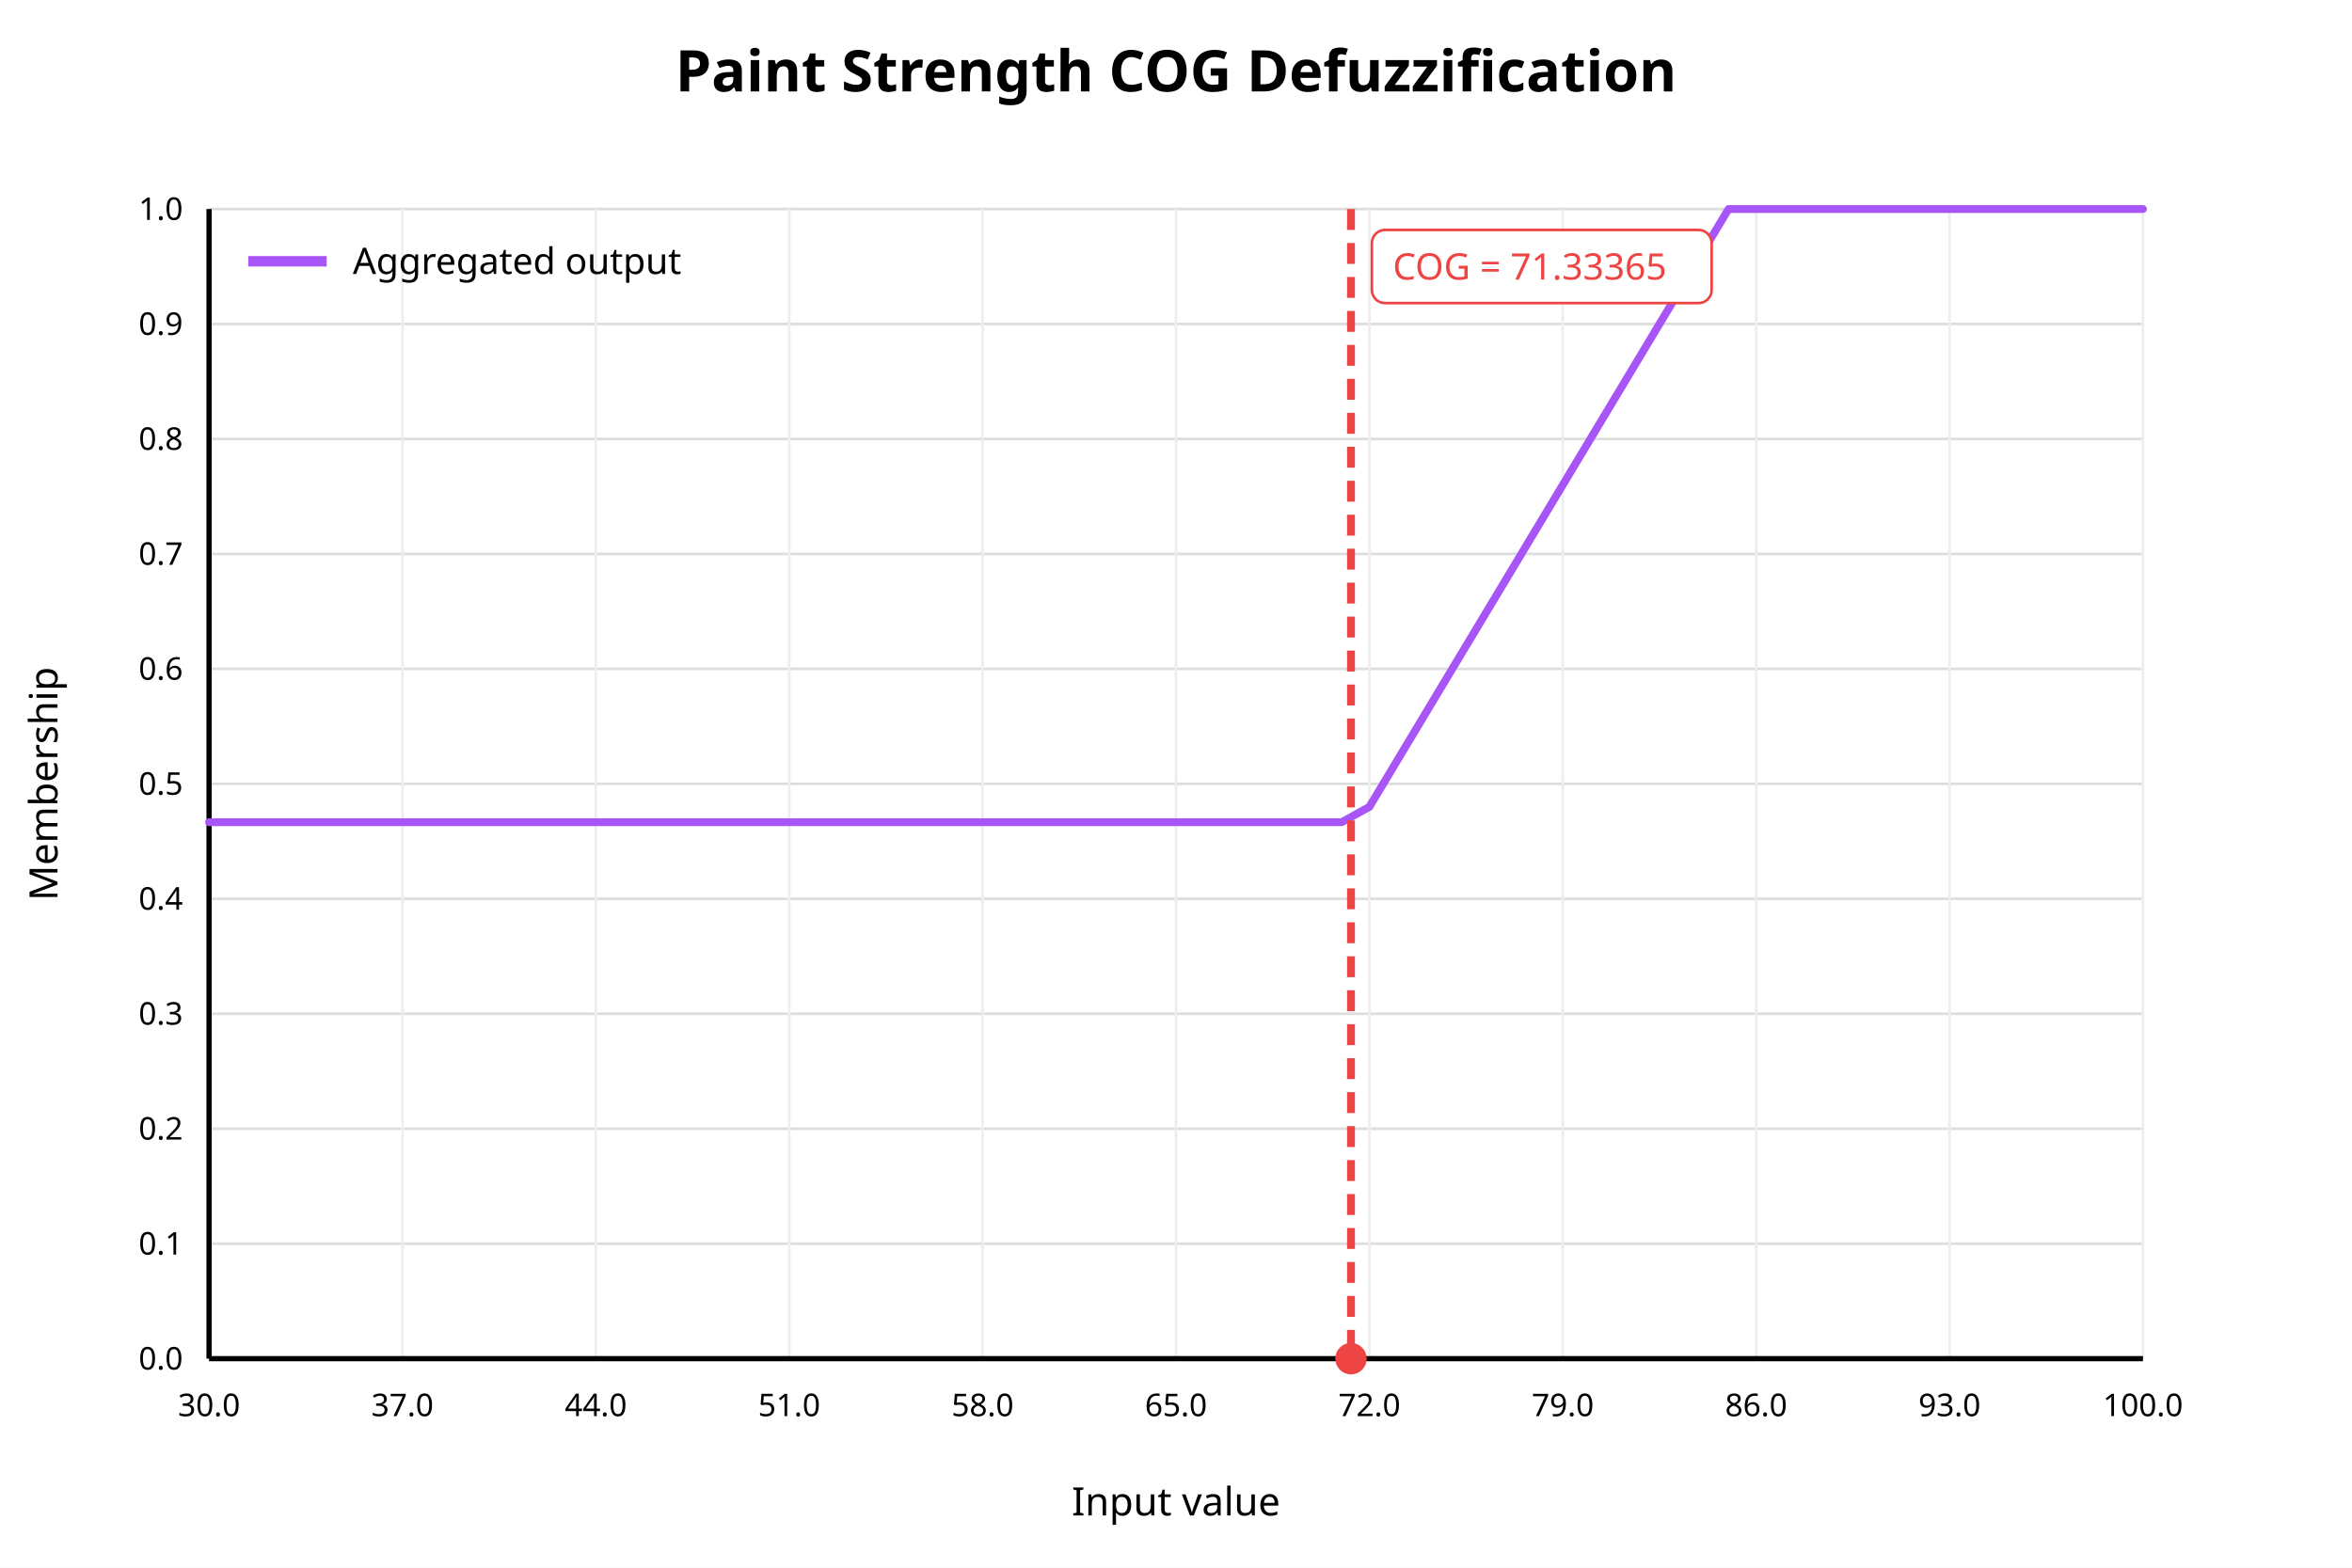
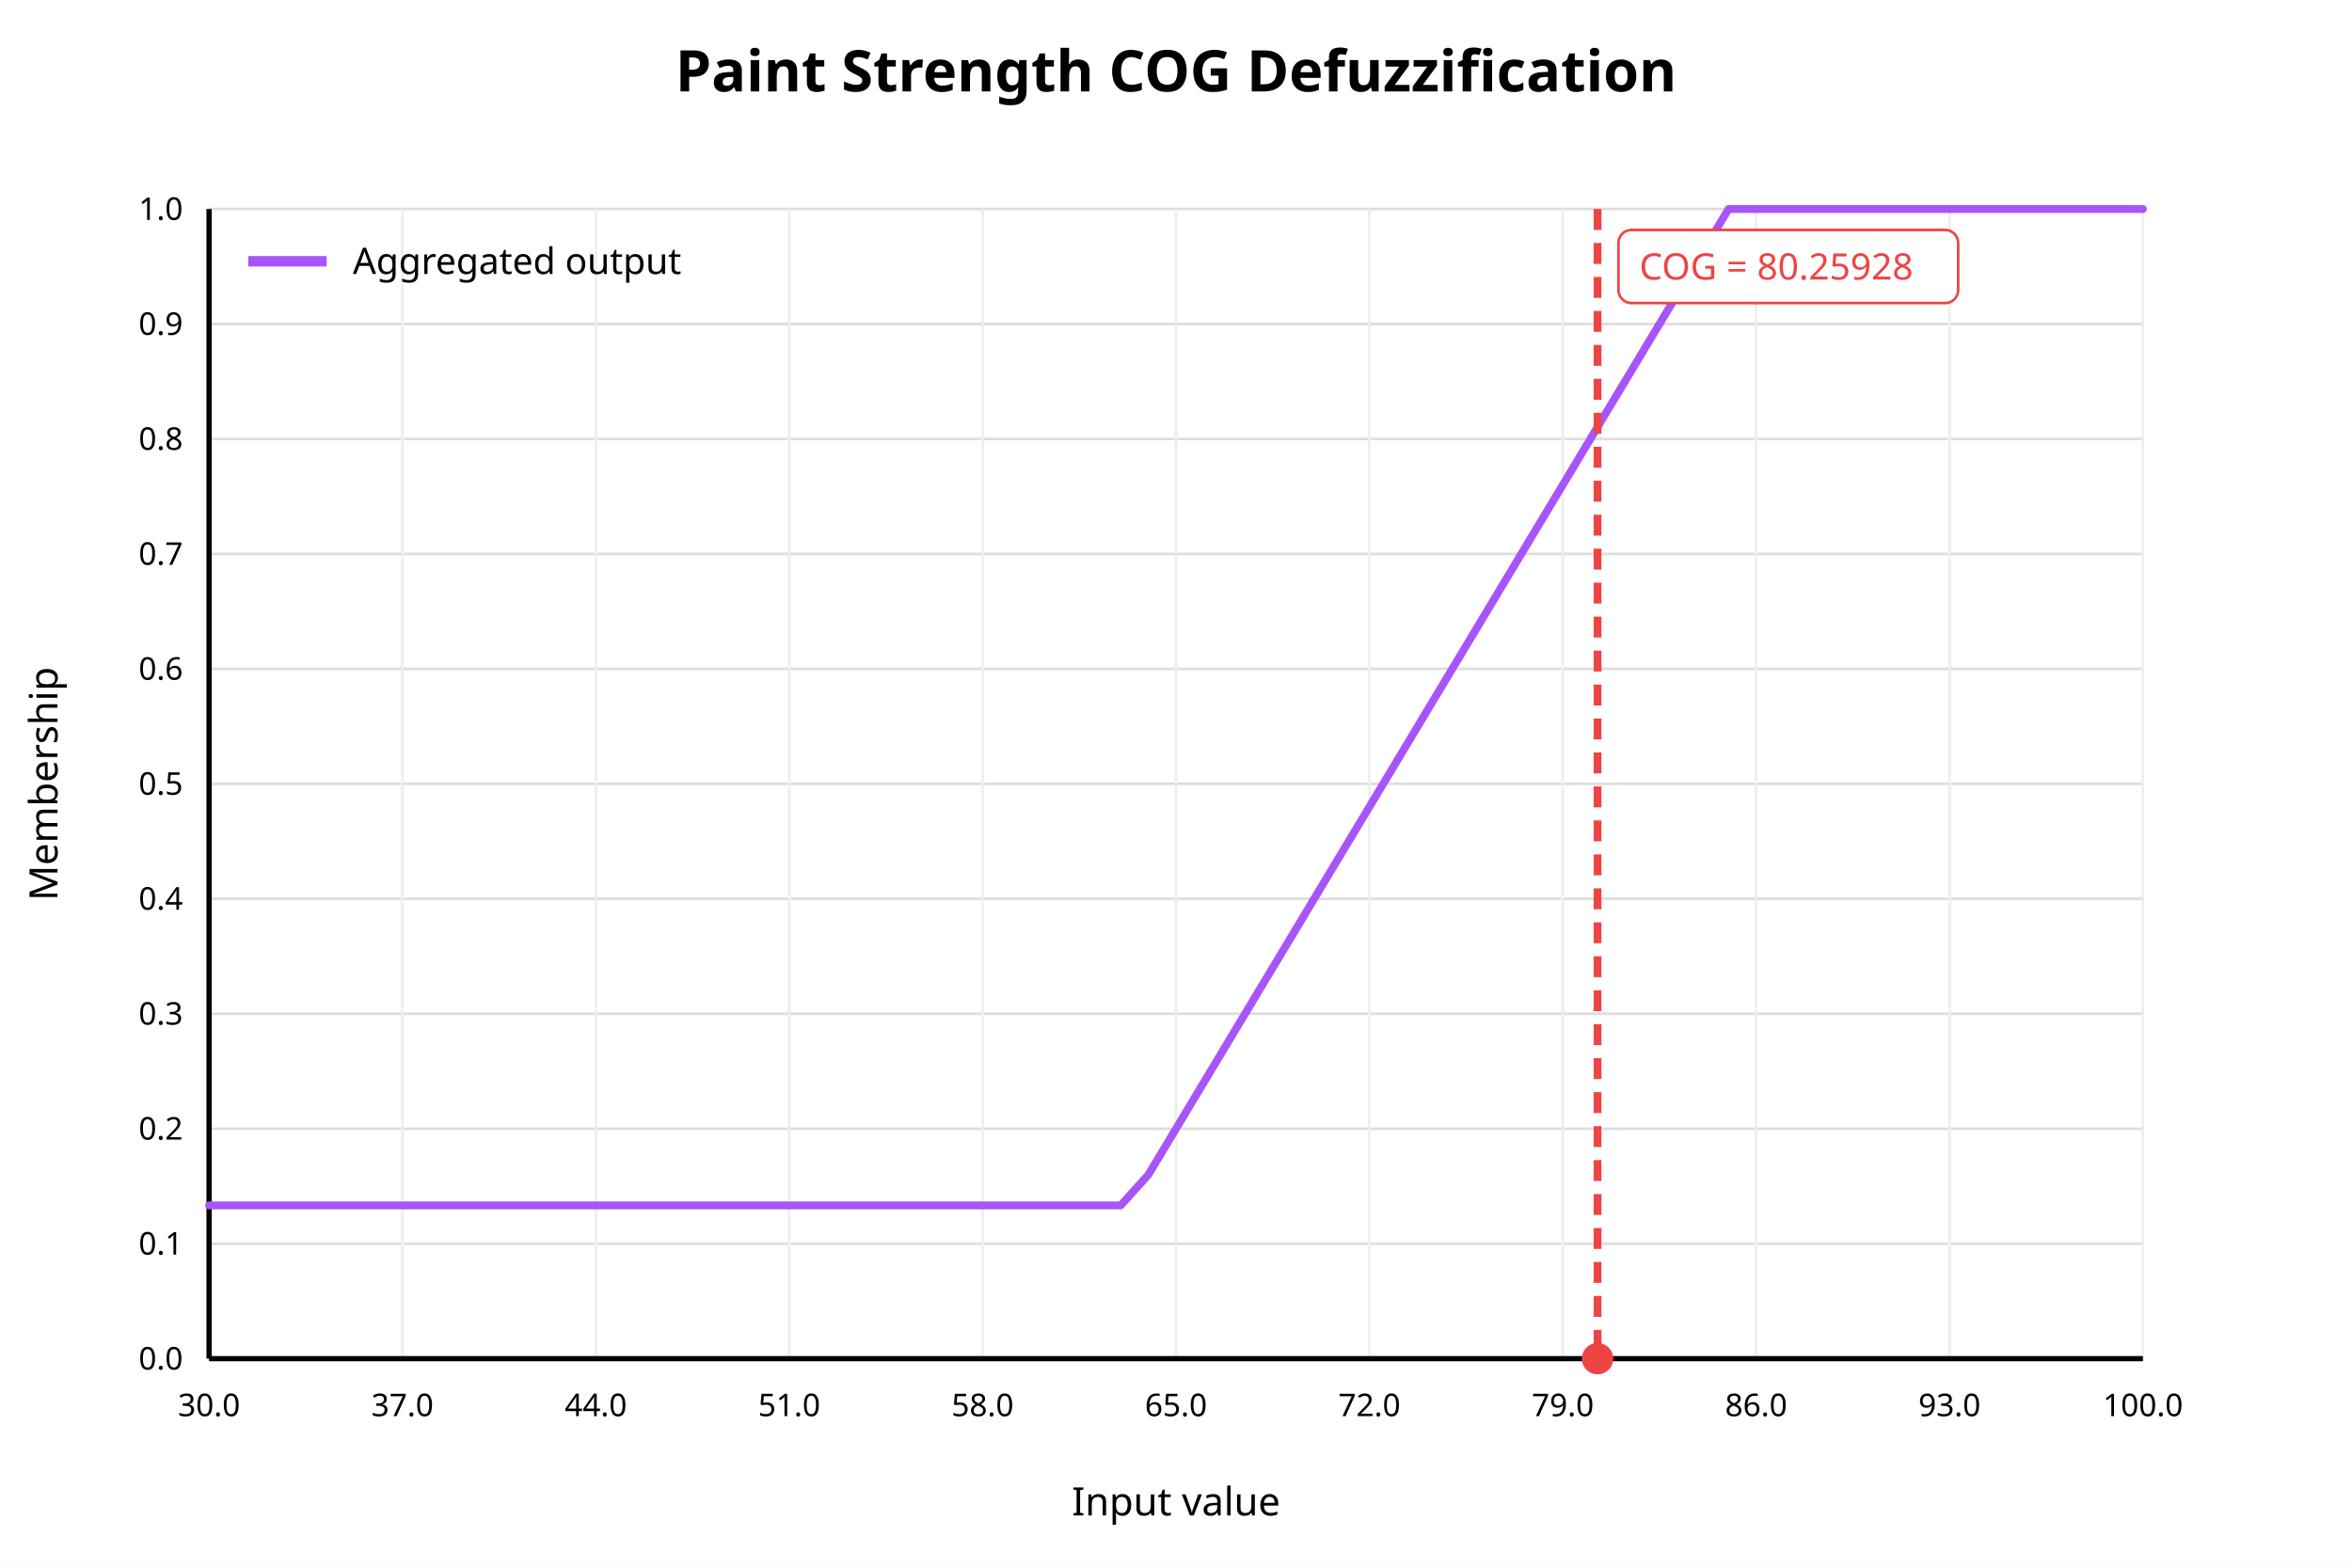
<svg xmlns="http://www.w3.org/2000/svg" width="900" height="600" viewBox="0 0 900 600">
  <rect x="0" y="0" width="900" height="600" fill="white" />
  <text x="450" y="35" text-anchor="middle" font-family="sans-serif" font-size="22" font-weight="bold" fill="black">Paint Strength COG Defuzzification</text>
  <line x1="80" y1="520.00" x2="820" y2="520.00" stroke="#dddddd" stroke-width="1" />
  <text x="70" y="520.00" text-anchor="end" dominant-baseline="middle" font-family="sans-serif" font-size="12" fill="black">0.0</text>
  <line x1="80" y1="476.00" x2="820" y2="476.00" stroke="#dddddd" stroke-width="1" />
  <text x="70" y="476.00" text-anchor="end" dominant-baseline="middle" font-family="sans-serif" font-size="12" fill="black">0.1</text>
  <line x1="80" y1="432.00" x2="820" y2="432.00" stroke="#dddddd" stroke-width="1" />
  <text x="70" y="432.00" text-anchor="end" dominant-baseline="middle" font-family="sans-serif" font-size="12" fill="black">0.2</text>
  <line x1="80" y1="388.00" x2="820" y2="388.00" stroke="#dddddd" stroke-width="1" />
  <text x="70" y="388.00" text-anchor="end" dominant-baseline="middle" font-family="sans-serif" font-size="12" fill="black">0.3</text>
  <line x1="80" y1="344.00" x2="820" y2="344.00" stroke="#dddddd" stroke-width="1" />
  <text x="70" y="344.00" text-anchor="end" dominant-baseline="middle" font-family="sans-serif" font-size="12" fill="black">0.4</text>
  <line x1="80" y1="300.00" x2="820" y2="300.00" stroke="#dddddd" stroke-width="1" />
  <text x="70" y="300.00" text-anchor="end" dominant-baseline="middle" font-family="sans-serif" font-size="12" fill="black">0.5</text>
  <line x1="80" y1="256.00" x2="820" y2="256.00" stroke="#dddddd" stroke-width="1" />
  <text x="70" y="256.00" text-anchor="end" dominant-baseline="middle" font-family="sans-serif" font-size="12" fill="black">0.6</text>
  <line x1="80" y1="212.00" x2="820" y2="212.00" stroke="#dddddd" stroke-width="1" />
  <text x="70" y="212.00" text-anchor="end" dominant-baseline="middle" font-family="sans-serif" font-size="12" fill="black">0.7</text>
  <line x1="80" y1="168.00" x2="820" y2="168.00" stroke="#dddddd" stroke-width="1" />
  <text x="70" y="168.00" text-anchor="end" dominant-baseline="middle" font-family="sans-serif" font-size="12" fill="black">0.8</text>
  <line x1="80" y1="124.00" x2="820" y2="124.00" stroke="#dddddd" stroke-width="1" />
  <text x="70" y="124.00" text-anchor="end" dominant-baseline="middle" font-family="sans-serif" font-size="12" fill="black">0.9</text>
  <line x1="80" y1="80.00" x2="820" y2="80.00" stroke="#dddddd" stroke-width="1" />
  <text x="70" y="80.00" text-anchor="end" dominant-baseline="middle" font-family="sans-serif" font-size="12" fill="black">1.0</text>
  <line x1="80.00" y1="80" x2="80.00" y2="520" stroke="#eeeeee" stroke-width="1" />
  <text x="80.00" y="542" text-anchor="middle" font-family="sans-serif" font-size="12" fill="black">30.0</text>
  <line x1="154.00" y1="80" x2="154.00" y2="520" stroke="#eeeeee" stroke-width="1" />
  <text x="154.00" y="542" text-anchor="middle" font-family="sans-serif" font-size="12" fill="black">37.0</text>
  <line x1="228.00" y1="80" x2="228.00" y2="520" stroke="#eeeeee" stroke-width="1" />
  <text x="228.00" y="542" text-anchor="middle" font-family="sans-serif" font-size="12" fill="black">44.0</text>
  <line x1="302.00" y1="80" x2="302.00" y2="520" stroke="#eeeeee" stroke-width="1" />
  <text x="302.00" y="542" text-anchor="middle" font-family="sans-serif" font-size="12" fill="black">51.0</text>
  <line x1="376.00" y1="80" x2="376.00" y2="520" stroke="#eeeeee" stroke-width="1" />
  <text x="376.00" y="542" text-anchor="middle" font-family="sans-serif" font-size="12" fill="black">58.0</text>
  <line x1="450.00" y1="80" x2="450.00" y2="520" stroke="#eeeeee" stroke-width="1" />
  <text x="450.00" y="542" text-anchor="middle" font-family="sans-serif" font-size="12" fill="black">65.0</text>
  <line x1="524.00" y1="80" x2="524.00" y2="520" stroke="#eeeeee" stroke-width="1" />
  <text x="524.00" y="542" text-anchor="middle" font-family="sans-serif" font-size="12" fill="black">72.0</text>
  <line x1="598.00" y1="80" x2="598.00" y2="520" stroke="#eeeeee" stroke-width="1" />
  <text x="598.00" y="542" text-anchor="middle" font-family="sans-serif" font-size="12" fill="black">79.0</text>
  <line x1="672.00" y1="80" x2="672.00" y2="520" stroke="#eeeeee" stroke-width="1" />
  <text x="672.00" y="542" text-anchor="middle" font-family="sans-serif" font-size="12" fill="black">86.0</text>
  <line x1="746.00" y1="80" x2="746.00" y2="520" stroke="#eeeeee" stroke-width="1" />
  <text x="746.00" y="542" text-anchor="middle" font-family="sans-serif" font-size="12" fill="black">93.0</text>
  <line x1="820.00" y1="80" x2="820.00" y2="520" stroke="#eeeeee" stroke-width="1" />
  <text x="820.00" y="542" text-anchor="middle" font-family="sans-serif" font-size="12" fill="black">100.0</text>
  <line x1="80" y1="520" x2="820" y2="520" stroke="black" stroke-width="2" />
  <line x1="80" y1="80" x2="80" y2="520" stroke="black" stroke-width="2" />
  <text x="450" y="580" text-anchor="middle" font-family="sans-serif" font-size="15" fill="black">Input value</text>
  <text x="22" y="300" text-anchor="middle" font-family="sans-serif" font-size="15" fill="black" transform="rotate(-90 22 300)">Membership</text>
-   <polyline fill="none" stroke="#a855f7" stroke-width="3" stroke-linejoin="round" stroke-linecap="round" points="80.00,314.67 90.57,314.67 101.14,314.67 111.71,314.67 122.29,314.67 132.86,314.67 143.43,314.67 154.00,314.67 164.57,314.67 175.14,314.67 185.71,314.67 196.29,314.67 206.86,314.67 217.43,314.67 228.00,314.67 238.57,314.67 249.14,314.67 259.71,314.67 270.29,314.67 280.86,314.67 291.43,314.67 302.00,314.67 312.57,314.67 323.14,314.67 333.71,314.67 344.29,314.67 354.86,314.67 365.43,314.67 376.00,314.67 386.57,314.67 397.14,314.67 407.71,314.67 418.29,314.67 428.86,314.67 439.43,314.67 450.00,314.67 460.57,314.67 471.14,314.67 481.71,314.67 492.29,314.67 502.86,314.67 513.43,314.67 524.00,308.80 534.57,291.20 545.14,273.60 555.71,256.00 566.29,238.40 576.86,220.80 587.43,203.20 598.00,185.60 608.57,168.00 619.14,150.40 629.71,132.80 640.29,115.20 650.86,97.60 661.43,80.00 672.00,80.00 682.57,80.00 693.14,80.00 703.71,80.00 714.29,80.00 724.86,80.00 735.43,80.00 746.00,80.00 756.57,80.00 767.14,80.00 777.71,80.00 788.29,80.00 798.86,80.00 809.43,80.00 820.00,80.00" />
-   <line x1="516.96" y1="80" x2="516.96" y2="520" stroke="#ef4444" stroke-width="3" stroke-dasharray="8 5" />
-   <circle cx="516.96" cy="520" r="6" fill="#ef4444" />
-   <rect x="524.96" y="88" width="130" height="28" rx="5" fill="white" stroke="#ef4444" />
-   <text x="532.96" y="107" font-family="sans-serif" font-size="14" fill="#ef4444">COG = 71.33365</text>
+   <polyline fill="none" stroke="#a855f7" stroke-width="3" stroke-linejoin="round" stroke-linecap="round" points="80.00,461.33 90.57,461.33 101.14,461.33 111.71,461.33 122.29,461.33 132.86,461.33 143.43,461.33 154.00,461.33 164.57,461.33 175.14,461.33 185.71,461.33 196.29,461.33 206.86,461.33 217.43,461.33 228.00,461.33 238.57,461.33 249.14,461.33 259.71,461.33 270.29,461.33 280.86,461.33 291.43,461.33 302.00,461.33 312.57,461.33 323.14,461.33 333.71,461.33 344.29,461.33 354.86,461.33 365.43,461.33 376.00,461.33 386.57,461.33 397.14,461.33 407.71,461.33 418.29,461.33 428.86,461.33 439.43,449.60 450.00,432.00 460.57,414.40 471.14,396.80 481.71,379.20 492.29,361.60 502.86,344.00 513.43,326.40 524.00,308.80 534.57,291.20 545.14,273.60 555.71,256.00 566.29,238.40 576.86,220.80 587.43,203.20 598.00,185.60 608.57,168.00 619.14,150.40 629.71,132.80 640.29,115.20 650.86,97.60 661.43,80.00 672.00,80.00 682.57,80.00 693.14,80.00 703.71,80.00 714.29,80.00 724.86,80.00 735.43,80.00 746.00,80.00 756.57,80.00 767.14,80.00 777.71,80.00 788.29,80.00 798.86,80.00 809.43,80.00 820.00,80.00" />
+   <line x1="611.31" y1="80" x2="611.31" y2="520" stroke="#ef4444" stroke-width="3" stroke-dasharray="8 5" />
+   <circle cx="611.31" cy="520" r="6" fill="#ef4444" />
+   <rect x="619.31" y="88" width="130" height="28" rx="5" fill="white" stroke="#ef4444" />
+   <text x="627.31" y="107" font-family="sans-serif" font-size="14" fill="#ef4444">COG = 80.25928</text>
  <line x1="95" y1="100" x2="125" y2="100" stroke="#a855f7" stroke-width="4" />
  <text x="135" y="100" dominant-baseline="middle" font-family="sans-serif" font-size="14" fill="black">Aggregated output</text>
</svg>
